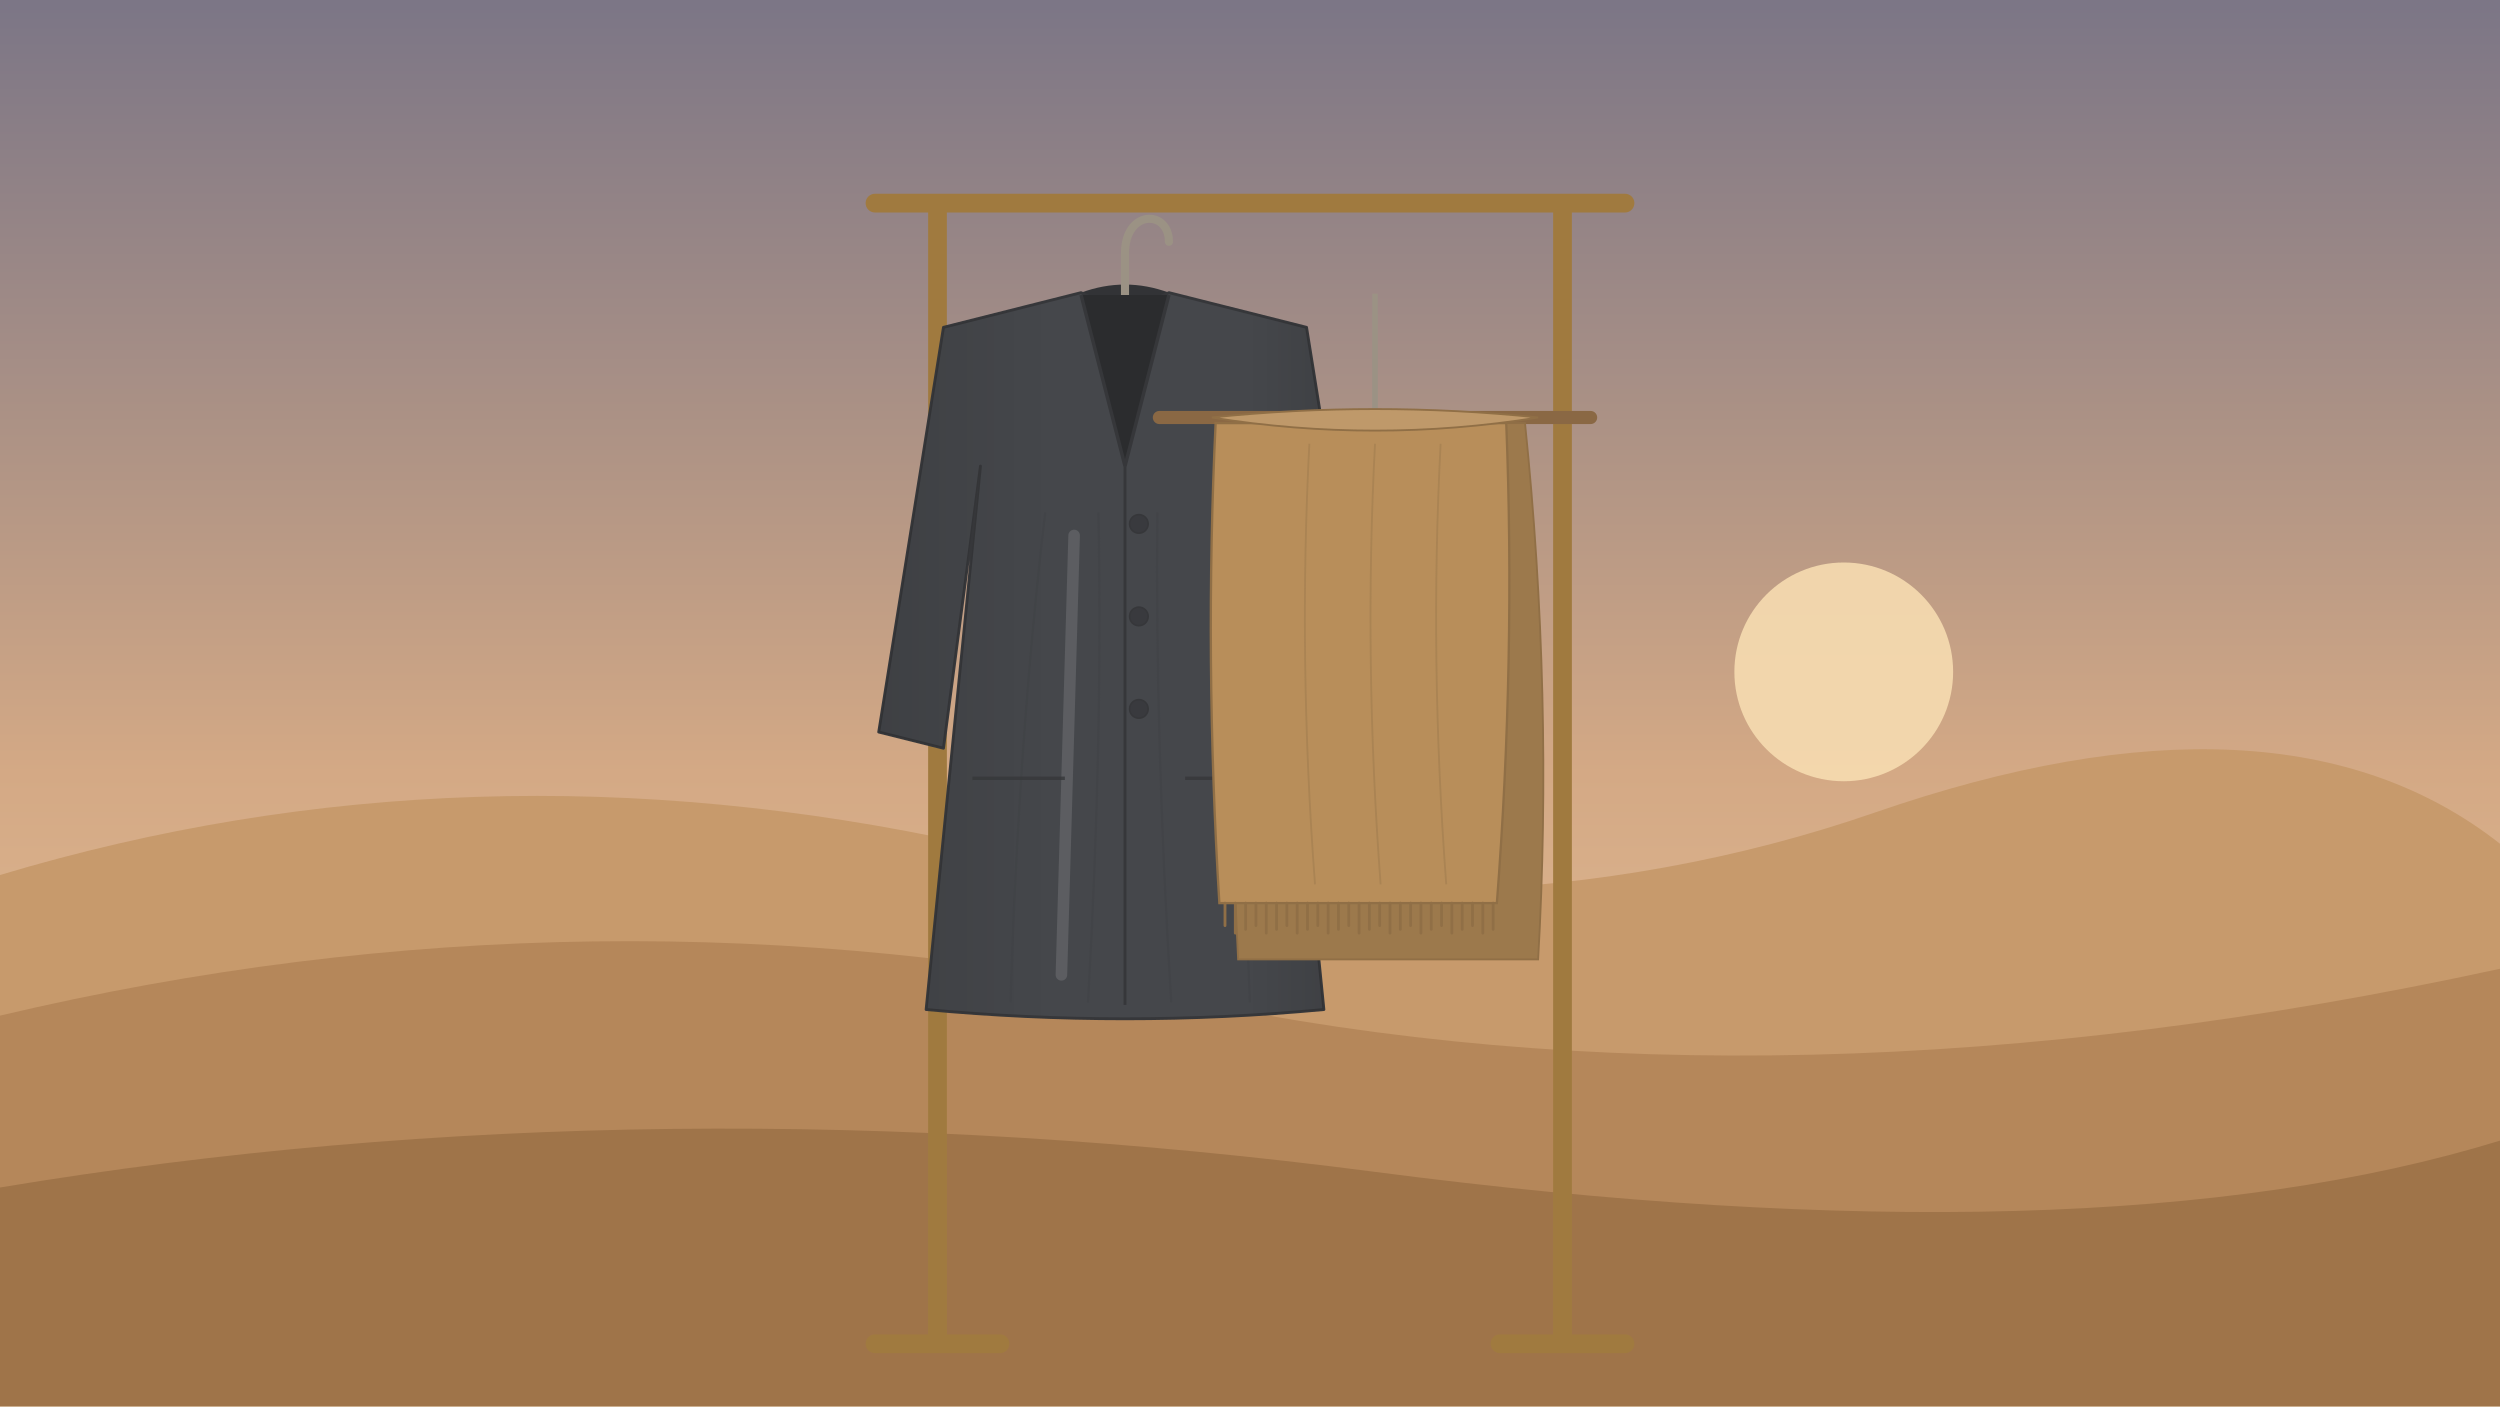
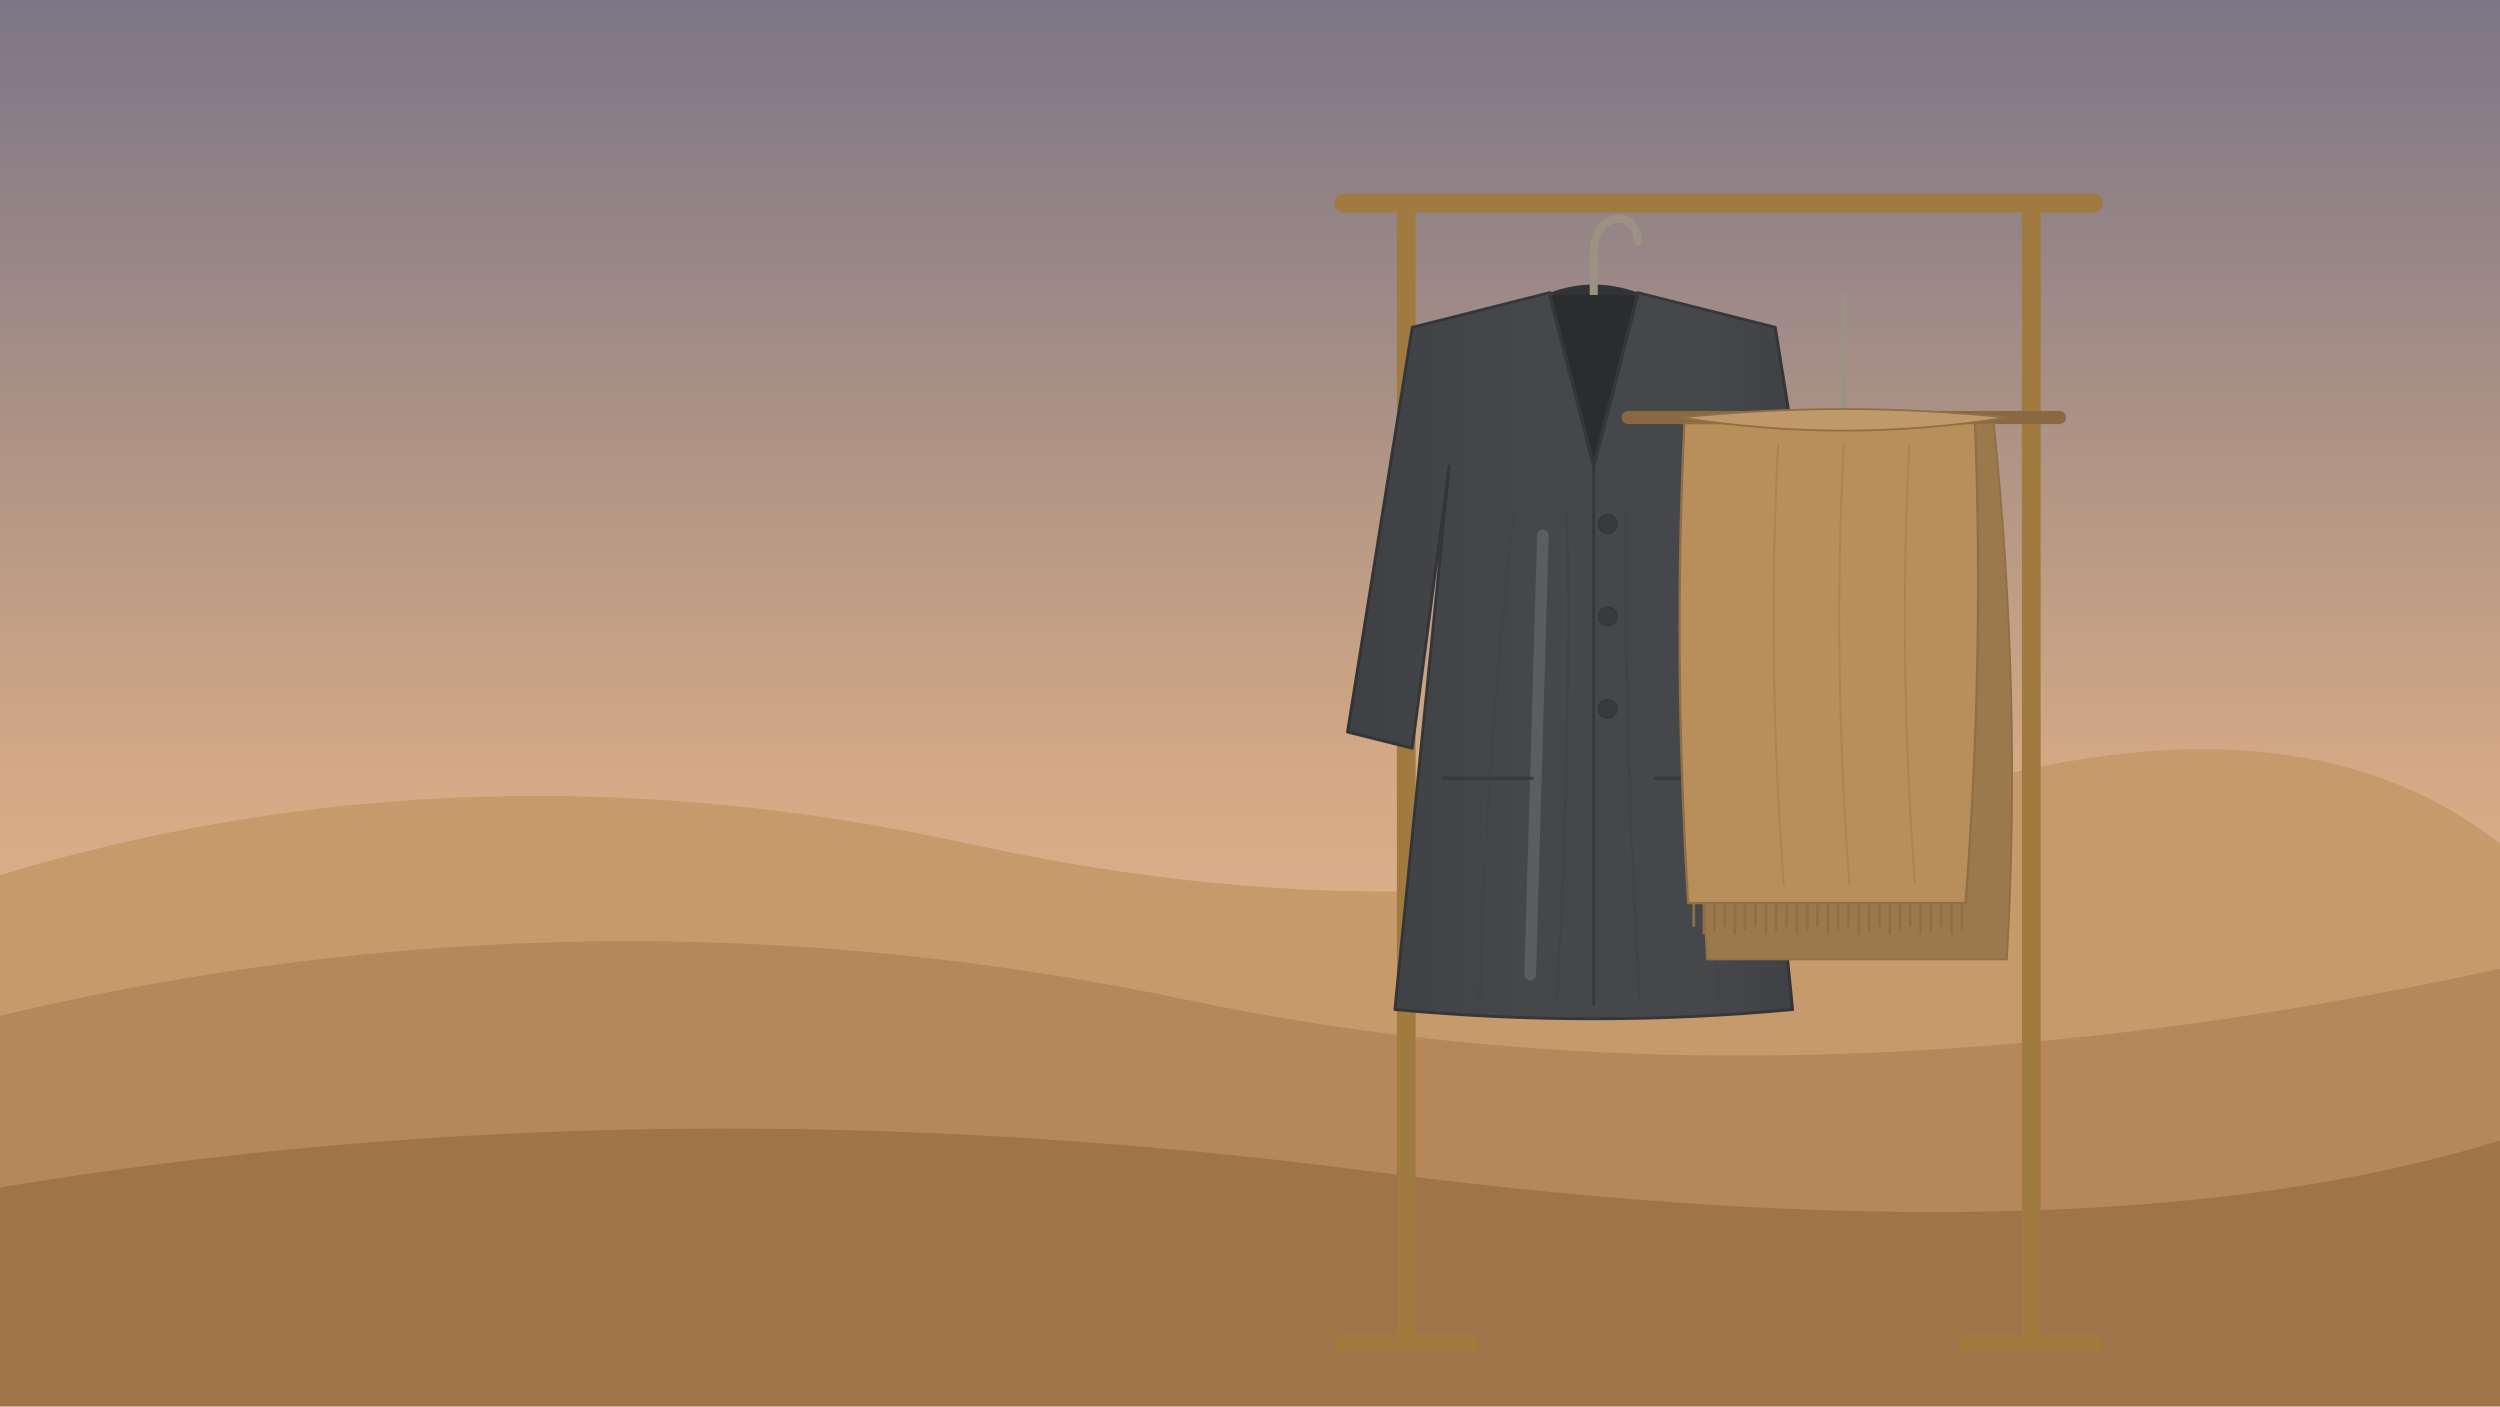
<svg xmlns="http://www.w3.org/2000/svg" viewBox="0 0 1600 900" width="1600" height="900">
  <defs>
    <linearGradient id="sky" x1="0" y1="0" x2="0" y2="1">
      <stop offset="0" stop-color="#7c7686" />
      <stop offset="0.55" stop-color="#d4a985" />
      <stop offset="1" stop-color="#e9c79d" />
    </linearGradient>
    <linearGradient id="w10-sh" x1="0" y1="0" x2="1" y2="0">
      <stop offset="0" stop-color="#000" stop-opacity="0.10" />
      <stop offset="0.35" stop-color="#000" stop-opacity="0" />
      <stop offset="0.75" stop-color="#000" stop-opacity="0" />
      <stop offset="1" stop-color="#000" stop-opacity="0.14" />
    </linearGradient>
    <linearGradient id="w2-sh" x1="0" y1="0" x2="1" y2="0">
      <stop offset="0" stop-color="#000" stop-opacity="0.10" />
      <stop offset="0.35" stop-color="#000" stop-opacity="0" />
      <stop offset="0.75" stop-color="#000" stop-opacity="0" />
      <stop offset="1" stop-color="#000" stop-opacity="0.14" />
    </linearGradient>
  </defs>
  <rect width="1600" height="900" fill="url(#sky)" />
  <circle cx="1180" cy="430" r="70" fill="#f6dcb0" opacity="0.9" />
  <path d="M0 560 Q300 470 620 540 T1200 520 T1600 540 V900 H0Z" fill="#c79a6c" />
  <path d="M0 650 Q380 560 760 640 T1600 620 V900 H0Z" fill="#b5875a" />
  <path d="M0 760 Q420 690 880 750 T1600 730 V900 H0Z" fill="#9f7449" />
-   <path d="M560 130 H1040 M600 130 V860 M1000 130 V860 M560 860 H640 M960 860 H1040" stroke="#a07a3f" stroke-width="12" stroke-linecap="round" />
-   <g transform="translate(424.0,54.1) scale(0.740)">
-     <path d="M362 180 Q400 166 438 180 Q400 200 362 180Z" fill="#323336" />
-     <path d="M400 182V146C400 108 438 108 438 136" fill="none" stroke="#9b9284" stroke-width="7" stroke-linecap="round" />
-     <path d="M362 180 L243 210 L187 560 L243 574 L275 330 L228 800 Q400 816 572 800 L525 330 L557 574 L613 560 L557 210 L438 180 Q400 200 362 180Z" fill="#45474b" stroke="#36373a" stroke-width="2.5" stroke-linejoin="round" />
-     <path d="M362 180 L243 210 L187 560 L243 574 L275 330 L228 800 Q400 816 572 800 L525 330 L557 574 L613 560 L557 210 L438 180 Q400 200 362 180Z" fill="url(#w10-sh)" />
-     <path d="M331 370 Q308 565 301 794" fill="none" stroke="#3d3e42" stroke-width="2" opacity="0.35" />
-     <path d="M377 370 Q381 565 368 794" fill="none" stroke="#3d3e42" stroke-width="2" opacity="0.35" />
-     <path d="M428 370 Q426 565 440 794" fill="none" stroke="#3d3e42" stroke-width="2" opacity="0.35" />
-     <path d="M475 370 Q500 565 508 794" fill="none" stroke="#3d3e42" stroke-width="2" opacity="0.35" />
-     <path d="M356 390 L345 770" stroke="#86878a" stroke-width="10" opacity="0.35" stroke-linecap="round" />
-     <path d="M362 182 L400 330 L438 182" fill="#2b2c2e" stroke="#36373a" stroke-width="3" />
-     <path d="M400 330V796" stroke="#36373a" stroke-width="2.5" />
-     <circle cx="412" cy="380" r="8" fill="#393a3e" stroke="#36373a" stroke-width="1.5" />
-     <circle cx="412" cy="460" r="8" fill="#393a3e" stroke="#36373a" stroke-width="1.5" />
-     <circle cx="412" cy="540" r="8" fill="#393a3e" stroke="#36373a" stroke-width="1.5" />
-     <path d="M268 600 H348" stroke="#36373a" stroke-width="3" opacity="0.8" />
-     <path d="M452 600 H532" stroke="#36373a" stroke-width="3" opacity="0.8" />
-   </g>
-   <g transform="translate(640.0,110.0) scale(0.600)">
-     <path d="M170 262 H630" stroke="#8a6844" stroke-width="14" stroke-linecap="round" />
-     <path d="M400 256 V130" stroke="#9b9284" stroke-width="6" />
-     <path d="M260 268 Q240 560 254 840 H574 Q590 560 560 268Z" fill="#9c794c" stroke="#906f46" stroke-width="2" />
-     <path d="M230 268 Q218 520 234 780 H530 Q550 520 540 268Z" fill="#b88e5a" stroke="#906f46" stroke-width="2.5" />
-     <path d="M226 262 Q400 244 574 262 Q400 290 226 262Z" fill="#bf996a" stroke="#906f46" stroke-width="2" />
-     <path d="M240 780 v24" stroke="#906f46" stroke-width="3" stroke-linecap="round" />
-     <path d="M251 780 v32" stroke="#906f46" stroke-width="3" stroke-linecap="round" />
-     <path d="M262 780 v28" stroke="#906f46" stroke-width="3" stroke-linecap="round" />
-     <path d="M273 780 v24" stroke="#906f46" stroke-width="3" stroke-linecap="round" />
-     <path d="M284 780 v32" stroke="#906f46" stroke-width="3" stroke-linecap="round" />
-     <path d="M295 780 v28" stroke="#906f46" stroke-width="3" stroke-linecap="round" />
-     <path d="M306 780 v24" stroke="#906f46" stroke-width="3" stroke-linecap="round" />
-     <path d="M317 780 v32" stroke="#906f46" stroke-width="3" stroke-linecap="round" />
-     <path d="M328 780 v28" stroke="#906f46" stroke-width="3" stroke-linecap="round" />
-     <path d="M339 780 v24" stroke="#906f46" stroke-width="3" stroke-linecap="round" />
-     <path d="M350 780 v32" stroke="#906f46" stroke-width="3" stroke-linecap="round" />
-     <path d="M361 780 v28" stroke="#906f46" stroke-width="3" stroke-linecap="round" />
-     <path d="M372 780 v24" stroke="#906f46" stroke-width="3" stroke-linecap="round" />
-     <path d="M383 780 v32" stroke="#906f46" stroke-width="3" stroke-linecap="round" />
-     <path d="M394 780 v28" stroke="#906f46" stroke-width="3" stroke-linecap="round" />
-     <path d="M405 780 v24" stroke="#906f46" stroke-width="3" stroke-linecap="round" />
-     <path d="M416 780 v32" stroke="#906f46" stroke-width="3" stroke-linecap="round" />
-     <path d="M427 780 v28" stroke="#906f46" stroke-width="3" stroke-linecap="round" />
-     <path d="M438 780 v24" stroke="#906f46" stroke-width="3" stroke-linecap="round" />
-     <path d="M449 780 v32" stroke="#906f46" stroke-width="3" stroke-linecap="round" />
-     <path d="M460 780 v28" stroke="#906f46" stroke-width="3" stroke-linecap="round" />
-     <path d="M471 780 v24" stroke="#906f46" stroke-width="3" stroke-linecap="round" />
-     <path d="M482 780 v32" stroke="#906f46" stroke-width="3" stroke-linecap="round" />
-     <path d="M493 780 v28" stroke="#906f46" stroke-width="3" stroke-linecap="round" />
-     <path d="M504 780 v24" stroke="#906f46" stroke-width="3" stroke-linecap="round" />
-     <path d="M515 780 v32" stroke="#906f46" stroke-width="3" stroke-linecap="round" />
-     <path d="M526 780 v28" stroke="#906f46" stroke-width="3" stroke-linecap="round" />
-     <path d="M330 290 Q318 520 336 760" fill="none" stroke="#8a6a44" stroke-width="2" opacity="0.3" />
-     <path d="M400 290 Q388 520 406 760" fill="none" stroke="#8a6a44" stroke-width="2" opacity="0.3" />
-     <path d="M470 290 Q458 520 476 760" fill="none" stroke="#8a6a44" stroke-width="2" opacity="0.3" />
+   <g transform="translate(300.0,0.0) scale(1.000)">
+     <path d="M560 130 H1040 M600 130 V860 M1000 130 V860 M560 860 H640 M960 860 H1040" stroke="#a07a3f" stroke-width="12" stroke-linecap="round" />
+     <g transform="translate(424.0,54.1) scale(0.740)">
+       <path d="M362 180 Q400 166 438 180 Q400 200 362 180Z" fill="#323336" />
+       <path d="M400 182V146C400 108 438 108 438 136" fill="none" stroke="#9b9284" stroke-width="7" stroke-linecap="round" />
+       <path d="M362 180 L243 210 L187 560 L243 574 L275 330 L228 800 Q400 816 572 800 L525 330 L557 574 L613 560 L557 210 L438 180 Q400 200 362 180Z" fill="#45474b" stroke="#36373a" stroke-width="2.5" stroke-linejoin="round" />
+       <path d="M362 180 L243 210 L187 560 L243 574 L275 330 L228 800 Q400 816 572 800 L525 330 L557 574 L613 560 L557 210 L438 180 Q400 200 362 180Z" fill="url(#w10-sh)" />
+       <path d="M331 370 Q308 565 301 794" fill="none" stroke="#3d3e42" stroke-width="2" opacity="0.35" />
+       <path d="M377 370 Q381 565 368 794" fill="none" stroke="#3d3e42" stroke-width="2" opacity="0.35" />
+       <path d="M428 370 Q426 565 440 794" fill="none" stroke="#3d3e42" stroke-width="2" opacity="0.35" />
+       <path d="M475 370 Q500 565 508 794" fill="none" stroke="#3d3e42" stroke-width="2" opacity="0.35" />
+       <path d="M356 390 L345 770" stroke="#86878a" stroke-width="10" opacity="0.35" stroke-linecap="round" />
+       <path d="M362 182 L400 330 L438 182" fill="#2b2c2e" stroke="#36373a" stroke-width="3" />
+       <path d="M400 330V796" stroke="#36373a" stroke-width="2.5" />
+       <circle cx="412" cy="380" r="8" fill="#393a3e" stroke="#36373a" stroke-width="1.5" />
+       <circle cx="412" cy="460" r="8" fill="#393a3e" stroke="#36373a" stroke-width="1.5" />
+       <circle cx="412" cy="540" r="8" fill="#393a3e" stroke="#36373a" stroke-width="1.5" />
+       <path d="M268 600 H348" stroke="#36373a" stroke-width="3" opacity="0.8" />
+       <path d="M452 600 H532" stroke="#36373a" stroke-width="3" opacity="0.8" />
+     </g>
+     <g transform="translate(640.0,110.0) scale(0.600)">
+       <path d="M170 262 H630" stroke="#8a6844" stroke-width="14" stroke-linecap="round" />
+       <path d="M400 256 V130" stroke="#9b9284" stroke-width="6" />
+       <path d="M260 268 Q240 560 254 840 H574 Q590 560 560 268Z" fill="#9c794c" stroke="#906f46" stroke-width="2" />
+       <path d="M230 268 Q218 520 234 780 H530 Q550 520 540 268Z" fill="#b88e5a" stroke="#906f46" stroke-width="2.5" />
+       <path d="M226 262 Q400 244 574 262 Q400 290 226 262Z" fill="#bf996a" stroke="#906f46" stroke-width="2" />
+       <path d="M240 780 v24" stroke="#906f46" stroke-width="3" stroke-linecap="round" />
+       <path d="M251 780 v32" stroke="#906f46" stroke-width="3" stroke-linecap="round" />
+       <path d="M262 780 v28" stroke="#906f46" stroke-width="3" stroke-linecap="round" />
+       <path d="M273 780 v24" stroke="#906f46" stroke-width="3" stroke-linecap="round" />
+       <path d="M284 780 v32" stroke="#906f46" stroke-width="3" stroke-linecap="round" />
+       <path d="M295 780 v28" stroke="#906f46" stroke-width="3" stroke-linecap="round" />
+       <path d="M306 780 v24" stroke="#906f46" stroke-width="3" stroke-linecap="round" />
+       <path d="M317 780 v32" stroke="#906f46" stroke-width="3" stroke-linecap="round" />
+       <path d="M328 780 v28" stroke="#906f46" stroke-width="3" stroke-linecap="round" />
+       <path d="M339 780 v24" stroke="#906f46" stroke-width="3" stroke-linecap="round" />
+       <path d="M350 780 v32" stroke="#906f46" stroke-width="3" stroke-linecap="round" />
+       <path d="M361 780 v28" stroke="#906f46" stroke-width="3" stroke-linecap="round" />
+       <path d="M372 780 v24" stroke="#906f46" stroke-width="3" stroke-linecap="round" />
+       <path d="M383 780 v32" stroke="#906f46" stroke-width="3" stroke-linecap="round" />
+       <path d="M394 780 v28" stroke="#906f46" stroke-width="3" stroke-linecap="round" />
+       <path d="M405 780 v24" stroke="#906f46" stroke-width="3" stroke-linecap="round" />
+       <path d="M416 780 v32" stroke="#906f46" stroke-width="3" stroke-linecap="round" />
+       <path d="M427 780 v28" stroke="#906f46" stroke-width="3" stroke-linecap="round" />
+       <path d="M438 780 v24" stroke="#906f46" stroke-width="3" stroke-linecap="round" />
+       <path d="M449 780 v32" stroke="#906f46" stroke-width="3" stroke-linecap="round" />
+       <path d="M460 780 v28" stroke="#906f46" stroke-width="3" stroke-linecap="round" />
+       <path d="M471 780 v24" stroke="#906f46" stroke-width="3" stroke-linecap="round" />
+       <path d="M482 780 v32" stroke="#906f46" stroke-width="3" stroke-linecap="round" />
+       <path d="M493 780 v28" stroke="#906f46" stroke-width="3" stroke-linecap="round" />
+       <path d="M504 780 v24" stroke="#906f46" stroke-width="3" stroke-linecap="round" />
+       <path d="M515 780 v32" stroke="#906f46" stroke-width="3" stroke-linecap="round" />
+       <path d="M526 780 v28" stroke="#906f46" stroke-width="3" stroke-linecap="round" />
+       <path d="M330 290 Q318 520 336 760" fill="none" stroke="#8a6a44" stroke-width="2" opacity="0.3" />
+       <path d="M400 290 Q388 520 406 760" fill="none" stroke="#8a6a44" stroke-width="2" opacity="0.3" />
+       <path d="M470 290 Q458 520 476 760" fill="none" stroke="#8a6a44" stroke-width="2" opacity="0.3" />
+     </g>
  </g>
</svg>
